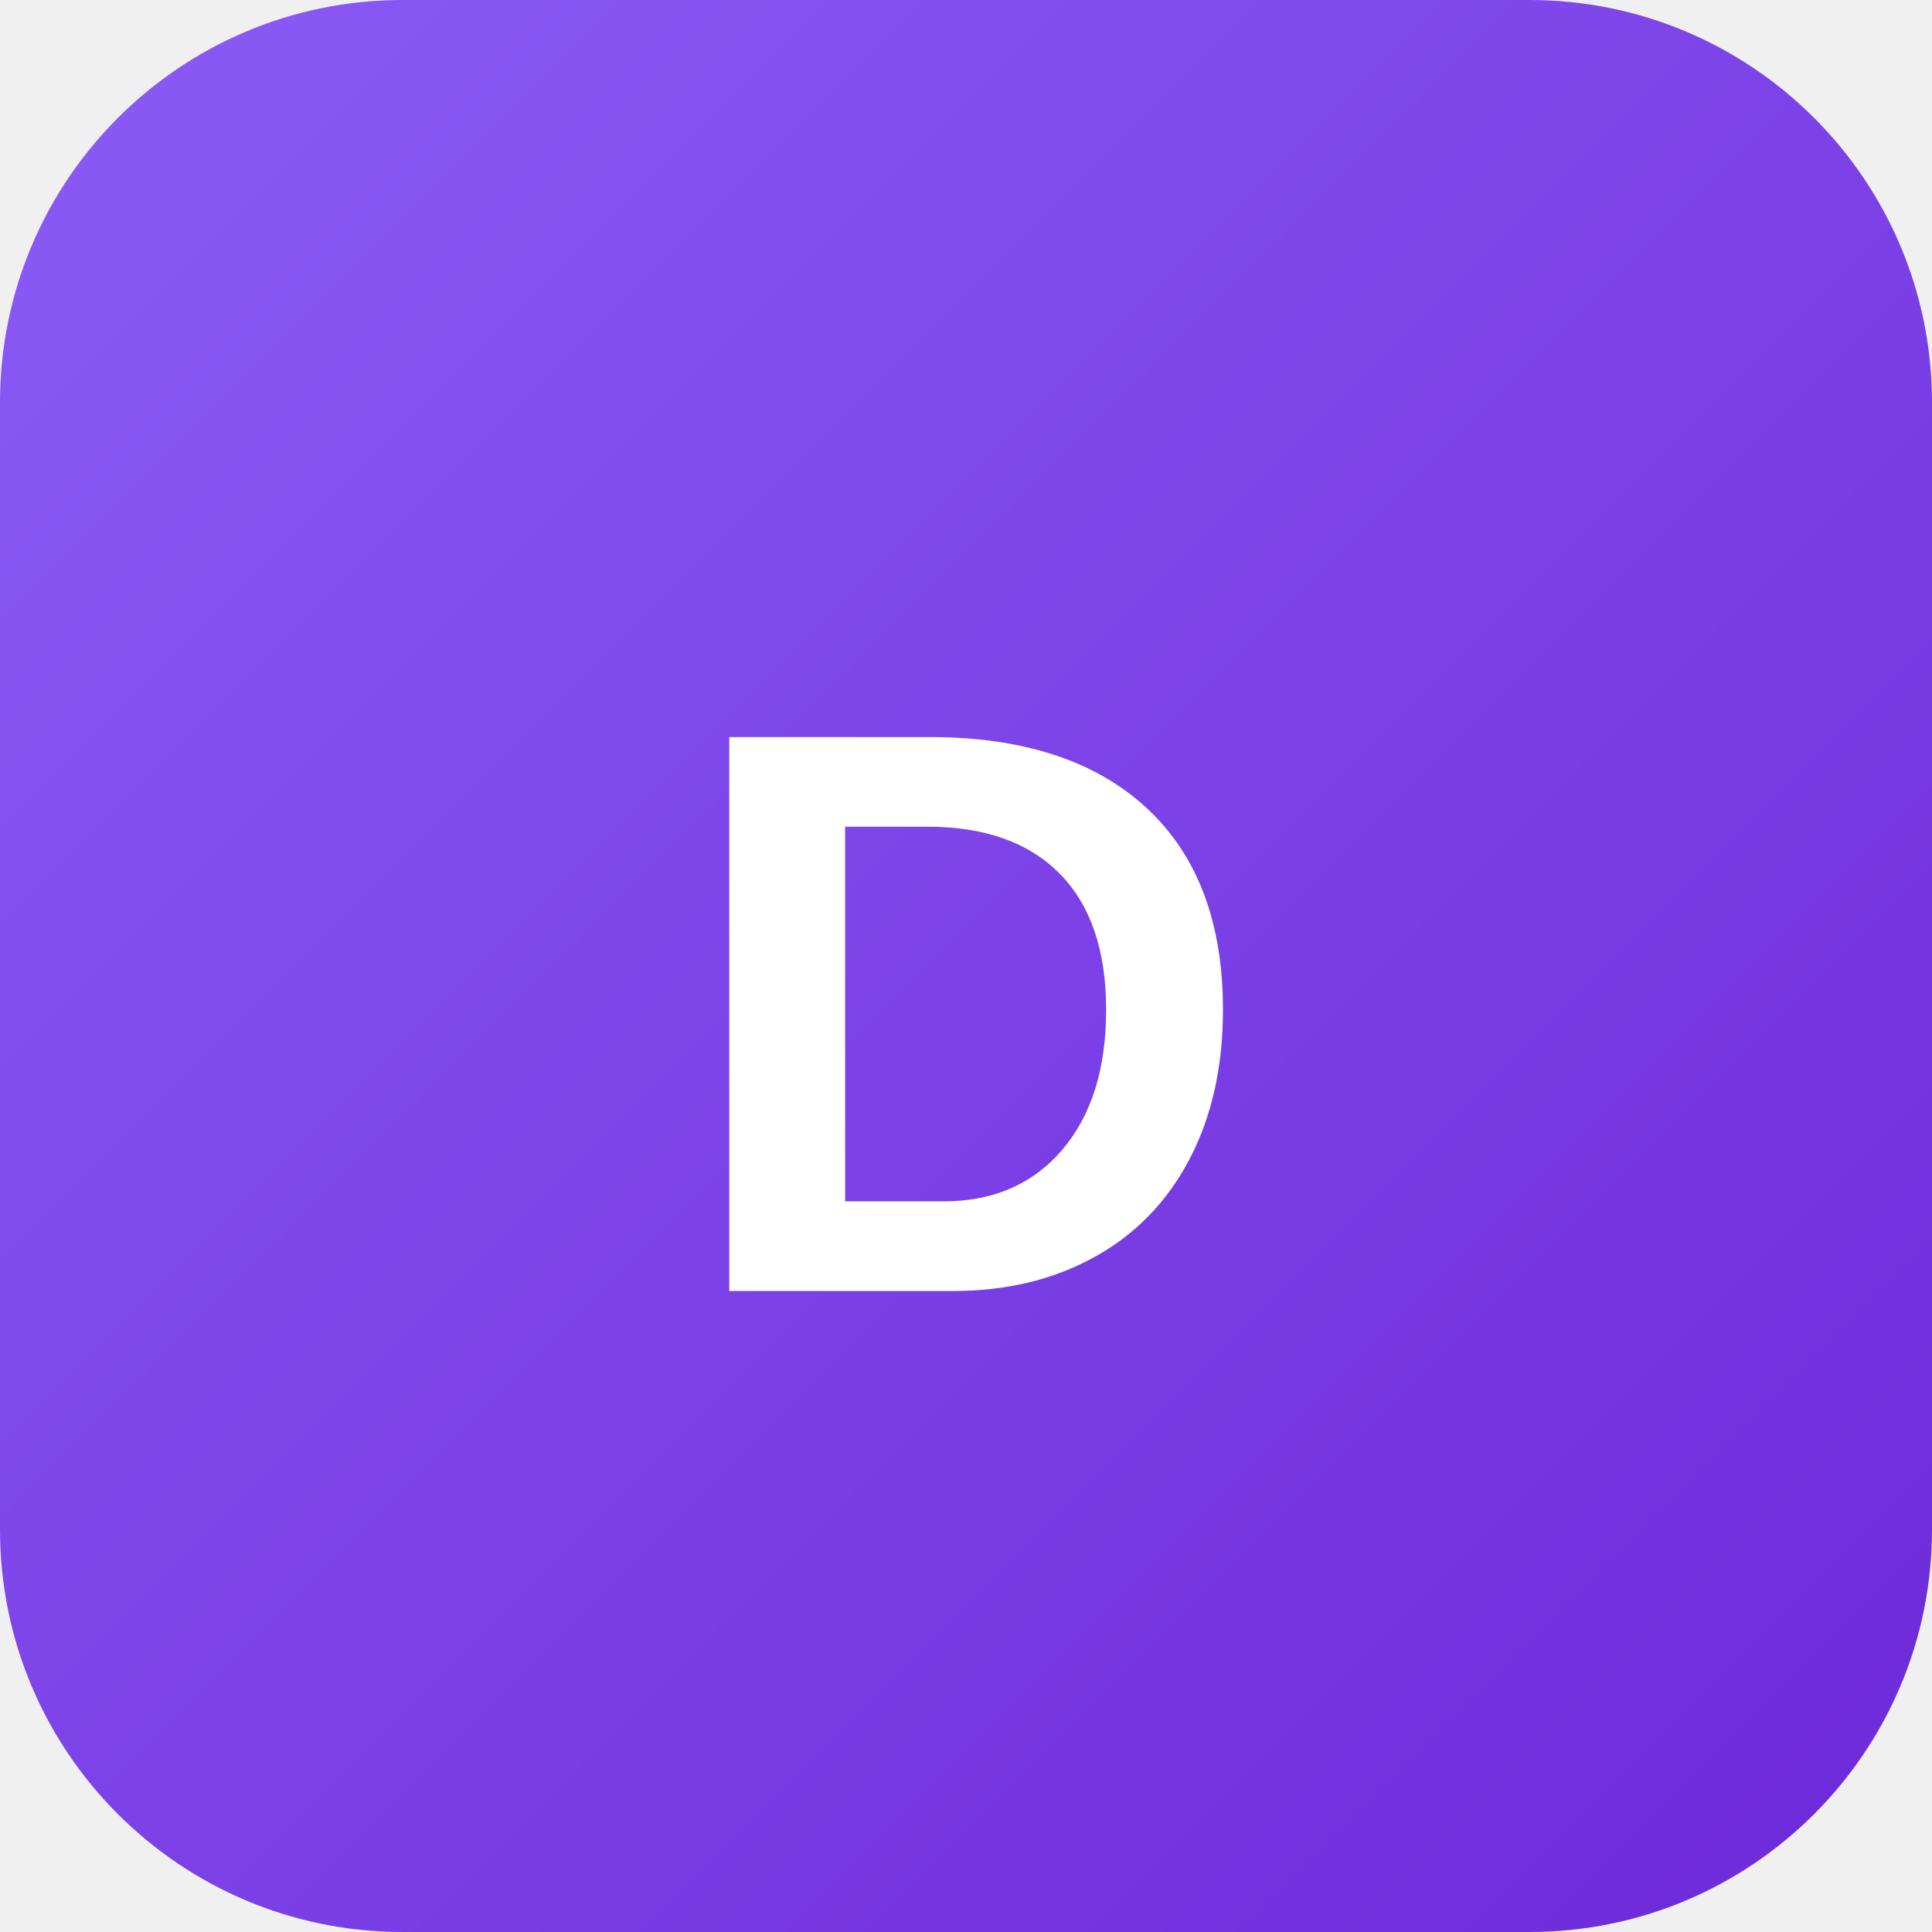
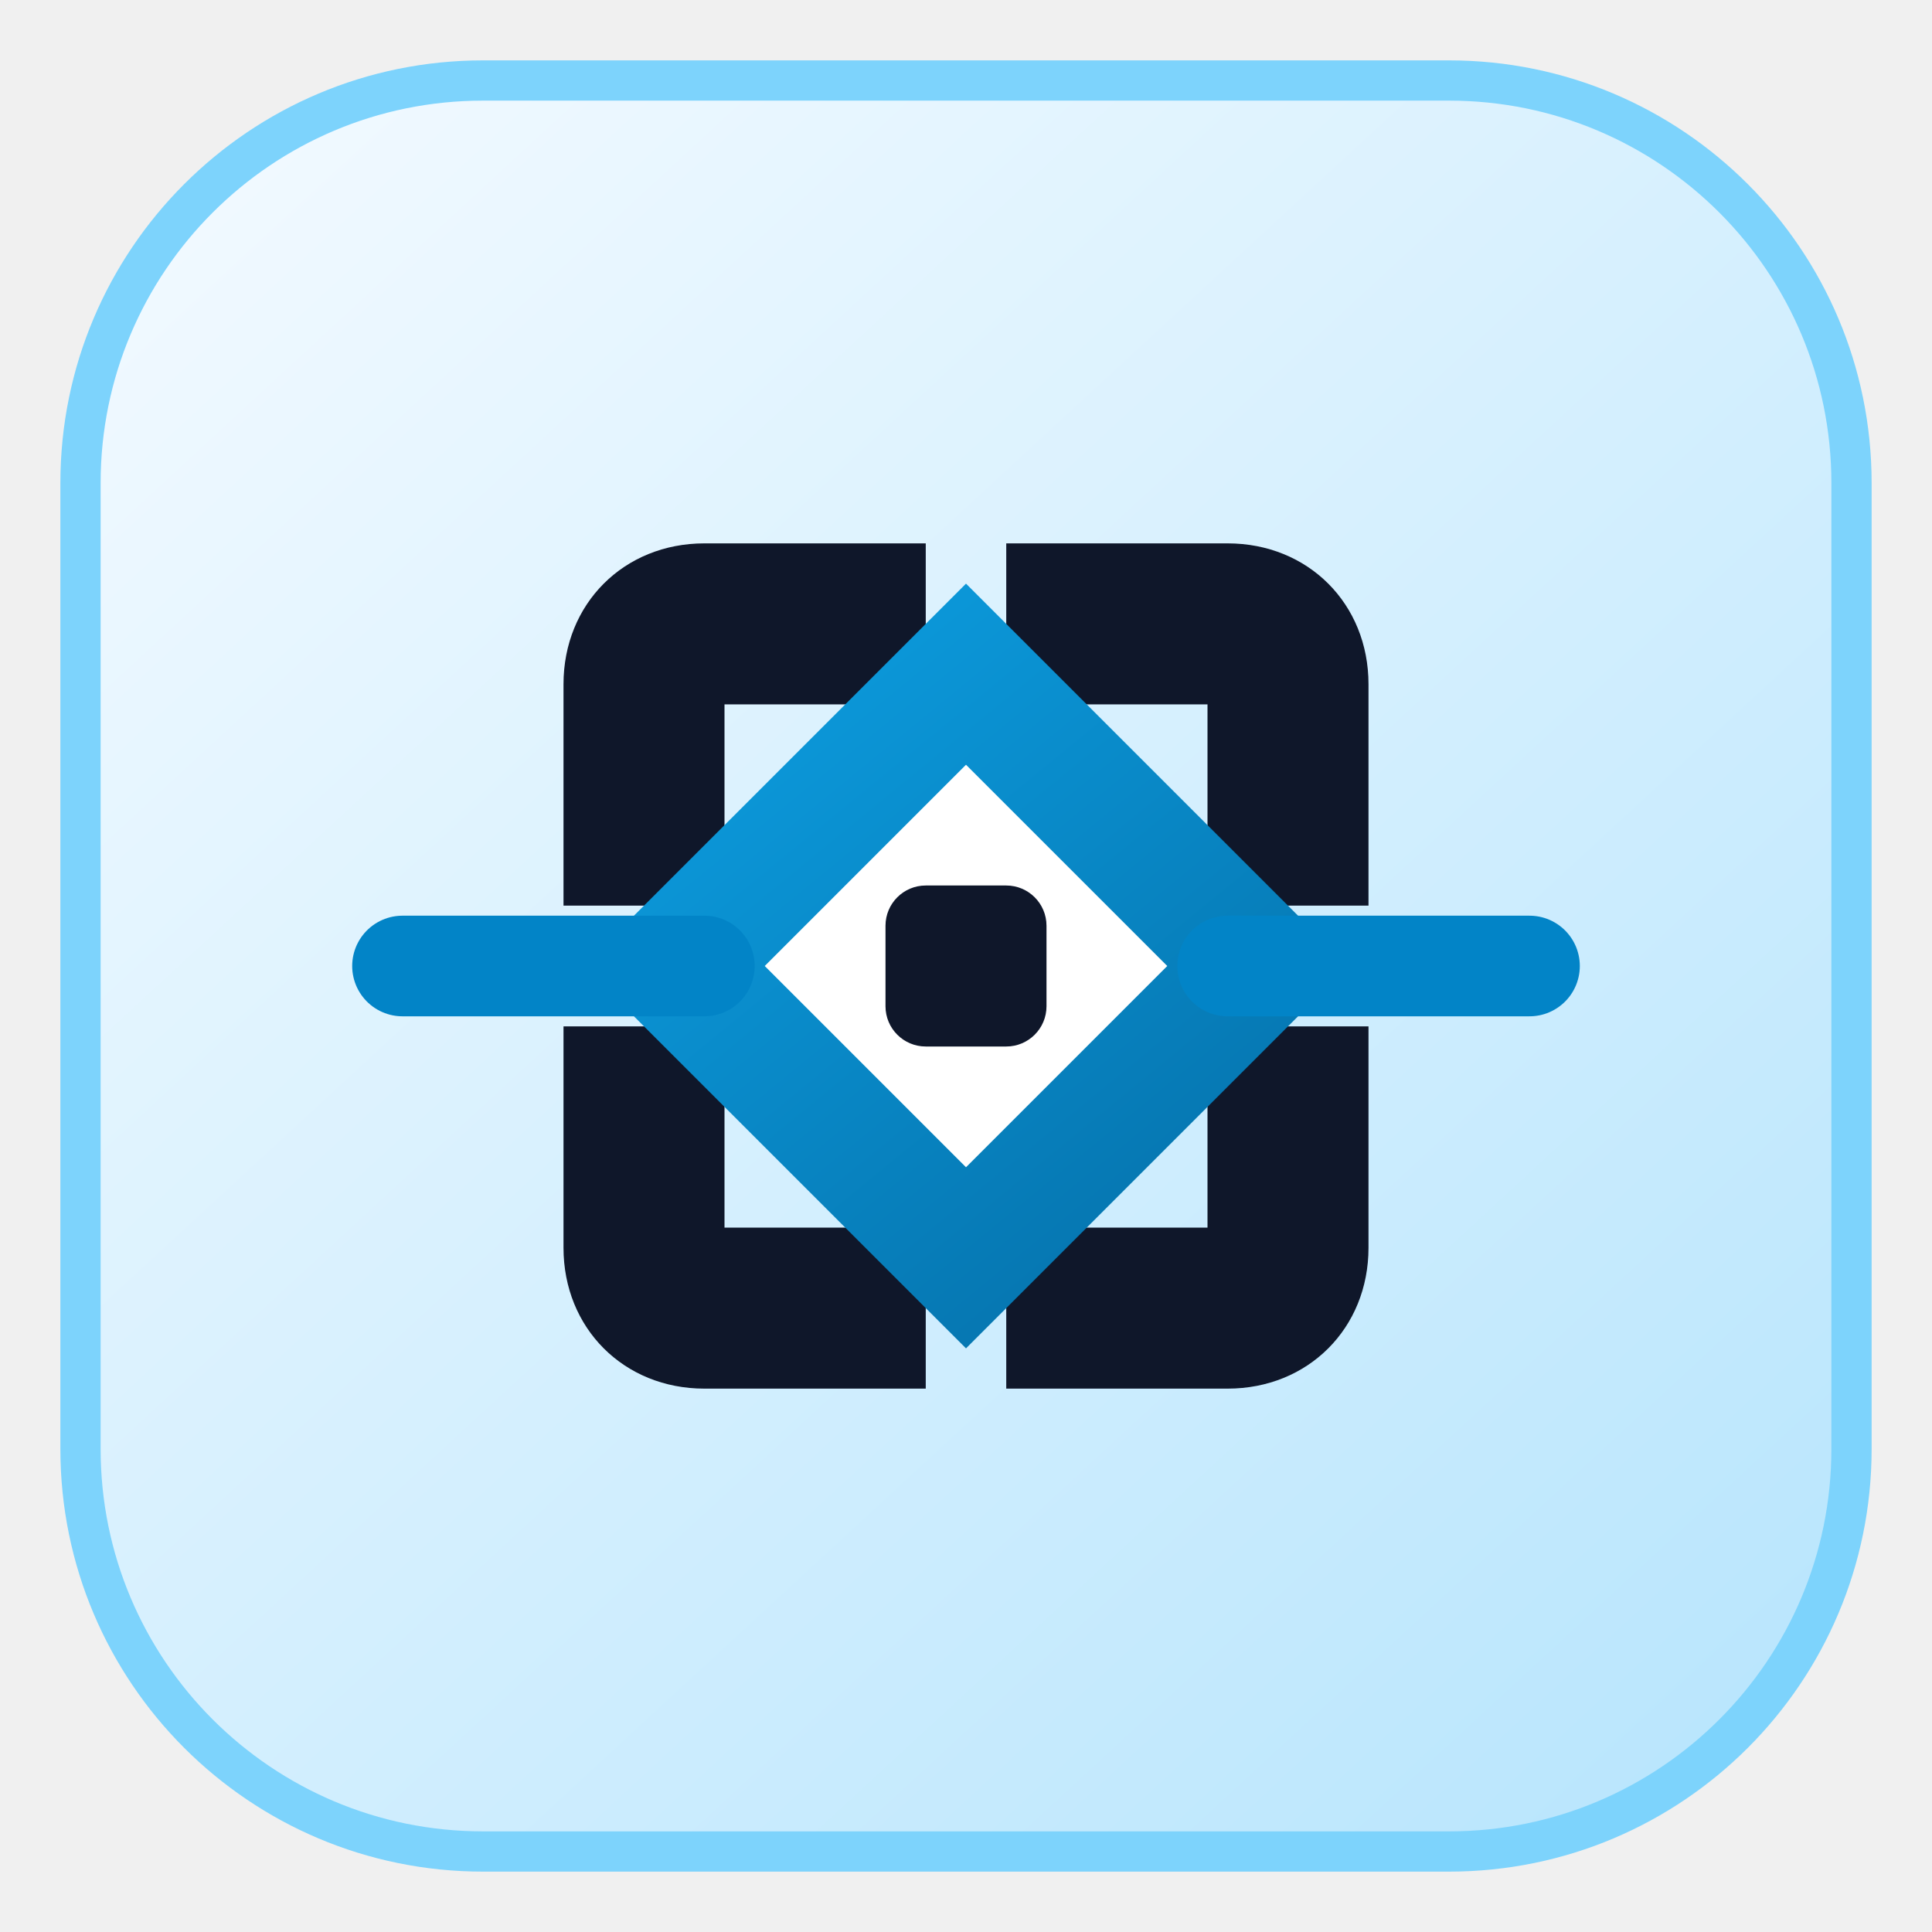
- <svg xmlns="http://www.w3.org/2000/svg" width="192" height="192" viewBox="0 0 192 192">
+ <svg xmlns="http://www.w3.org/2000/svg" width="192" height="192" viewBox="0 0 192 192" role="img" aria-labelledby="title desc">
  <defs>
-     <linearGradient id="grad" x1="0%" y1="0%" x2="100%" y2="100%">
-       <stop offset="0%" style="stop-color:#8b5cf6;stop-opacity:1" />
-       <stop offset="100%" style="stop-color:#6d28d9;stop-opacity:1" />
+     <linearGradient id="bg" x1="24" y1="18" x2="168" y2="174" gradientUnits="userSpaceOnUse">
+       <stop offset="0" stop-color="#F0F9FF" />
+       <stop offset="1" stop-color="#BAE6FD" />
+     </linearGradient>
+     <linearGradient id="core" x1="60" y1="52" x2="132" y2="140" gradientUnits="userSpaceOnUse">
+       <stop offset="0" stop-color="#0EA5E9" />
+       <stop offset="1" stop-color="#0369A1" />
    </linearGradient>
  </defs>
-   <rect width="192" height="192" rx="40" fill="url(#grad)" />
-   <text x="50%" y="55%" dominant-baseline="middle" text-anchor="middle" font-family="Arial, sans-serif" font-size="80" font-weight="bold" fill="white">D</text>
+   <rect x="8" y="8" width="176" height="176" rx="40" fill="url(#bg)" />
+   <rect x="8" y="8" width="176" height="176" rx="40" fill="none" stroke="#7DD3FC" stroke-width="4" />
+   <path d="M56 68c0-8 6-14 14-14h22v16H72v20H56V68Z" fill="#0F172A" />
+   <path d="M136 68c0-8-6-14-14-14h-22v16h20v20h16V68Z" fill="#0F172A" />
+   <path d="M56 124c0 8 6 14 14 14h22v-16H72v-20H56v22Z" fill="#0F172A" />
+   <path d="M136 124c0 8-6 14-14 14h-22v-16h20v-20h16v22Z" fill="#0F172A" />
+   <path d="M96 58 134 96 96 134 58 96 96 58Z" fill="url(#core)" />
+   <path d="M96 76 116 96 96 116 76 96 96 76Z" fill="#FFFFFF" />
+   <rect x="88" y="88" width="16" height="16" rx="4" fill="#0F172A" />
+   <path d="M40 96h30" stroke="#0284C7" stroke-width="10" stroke-linecap="round" />
+   <path d="M122 96h30" stroke="#0284C7" stroke-width="10" stroke-linecap="round" />
</svg>
